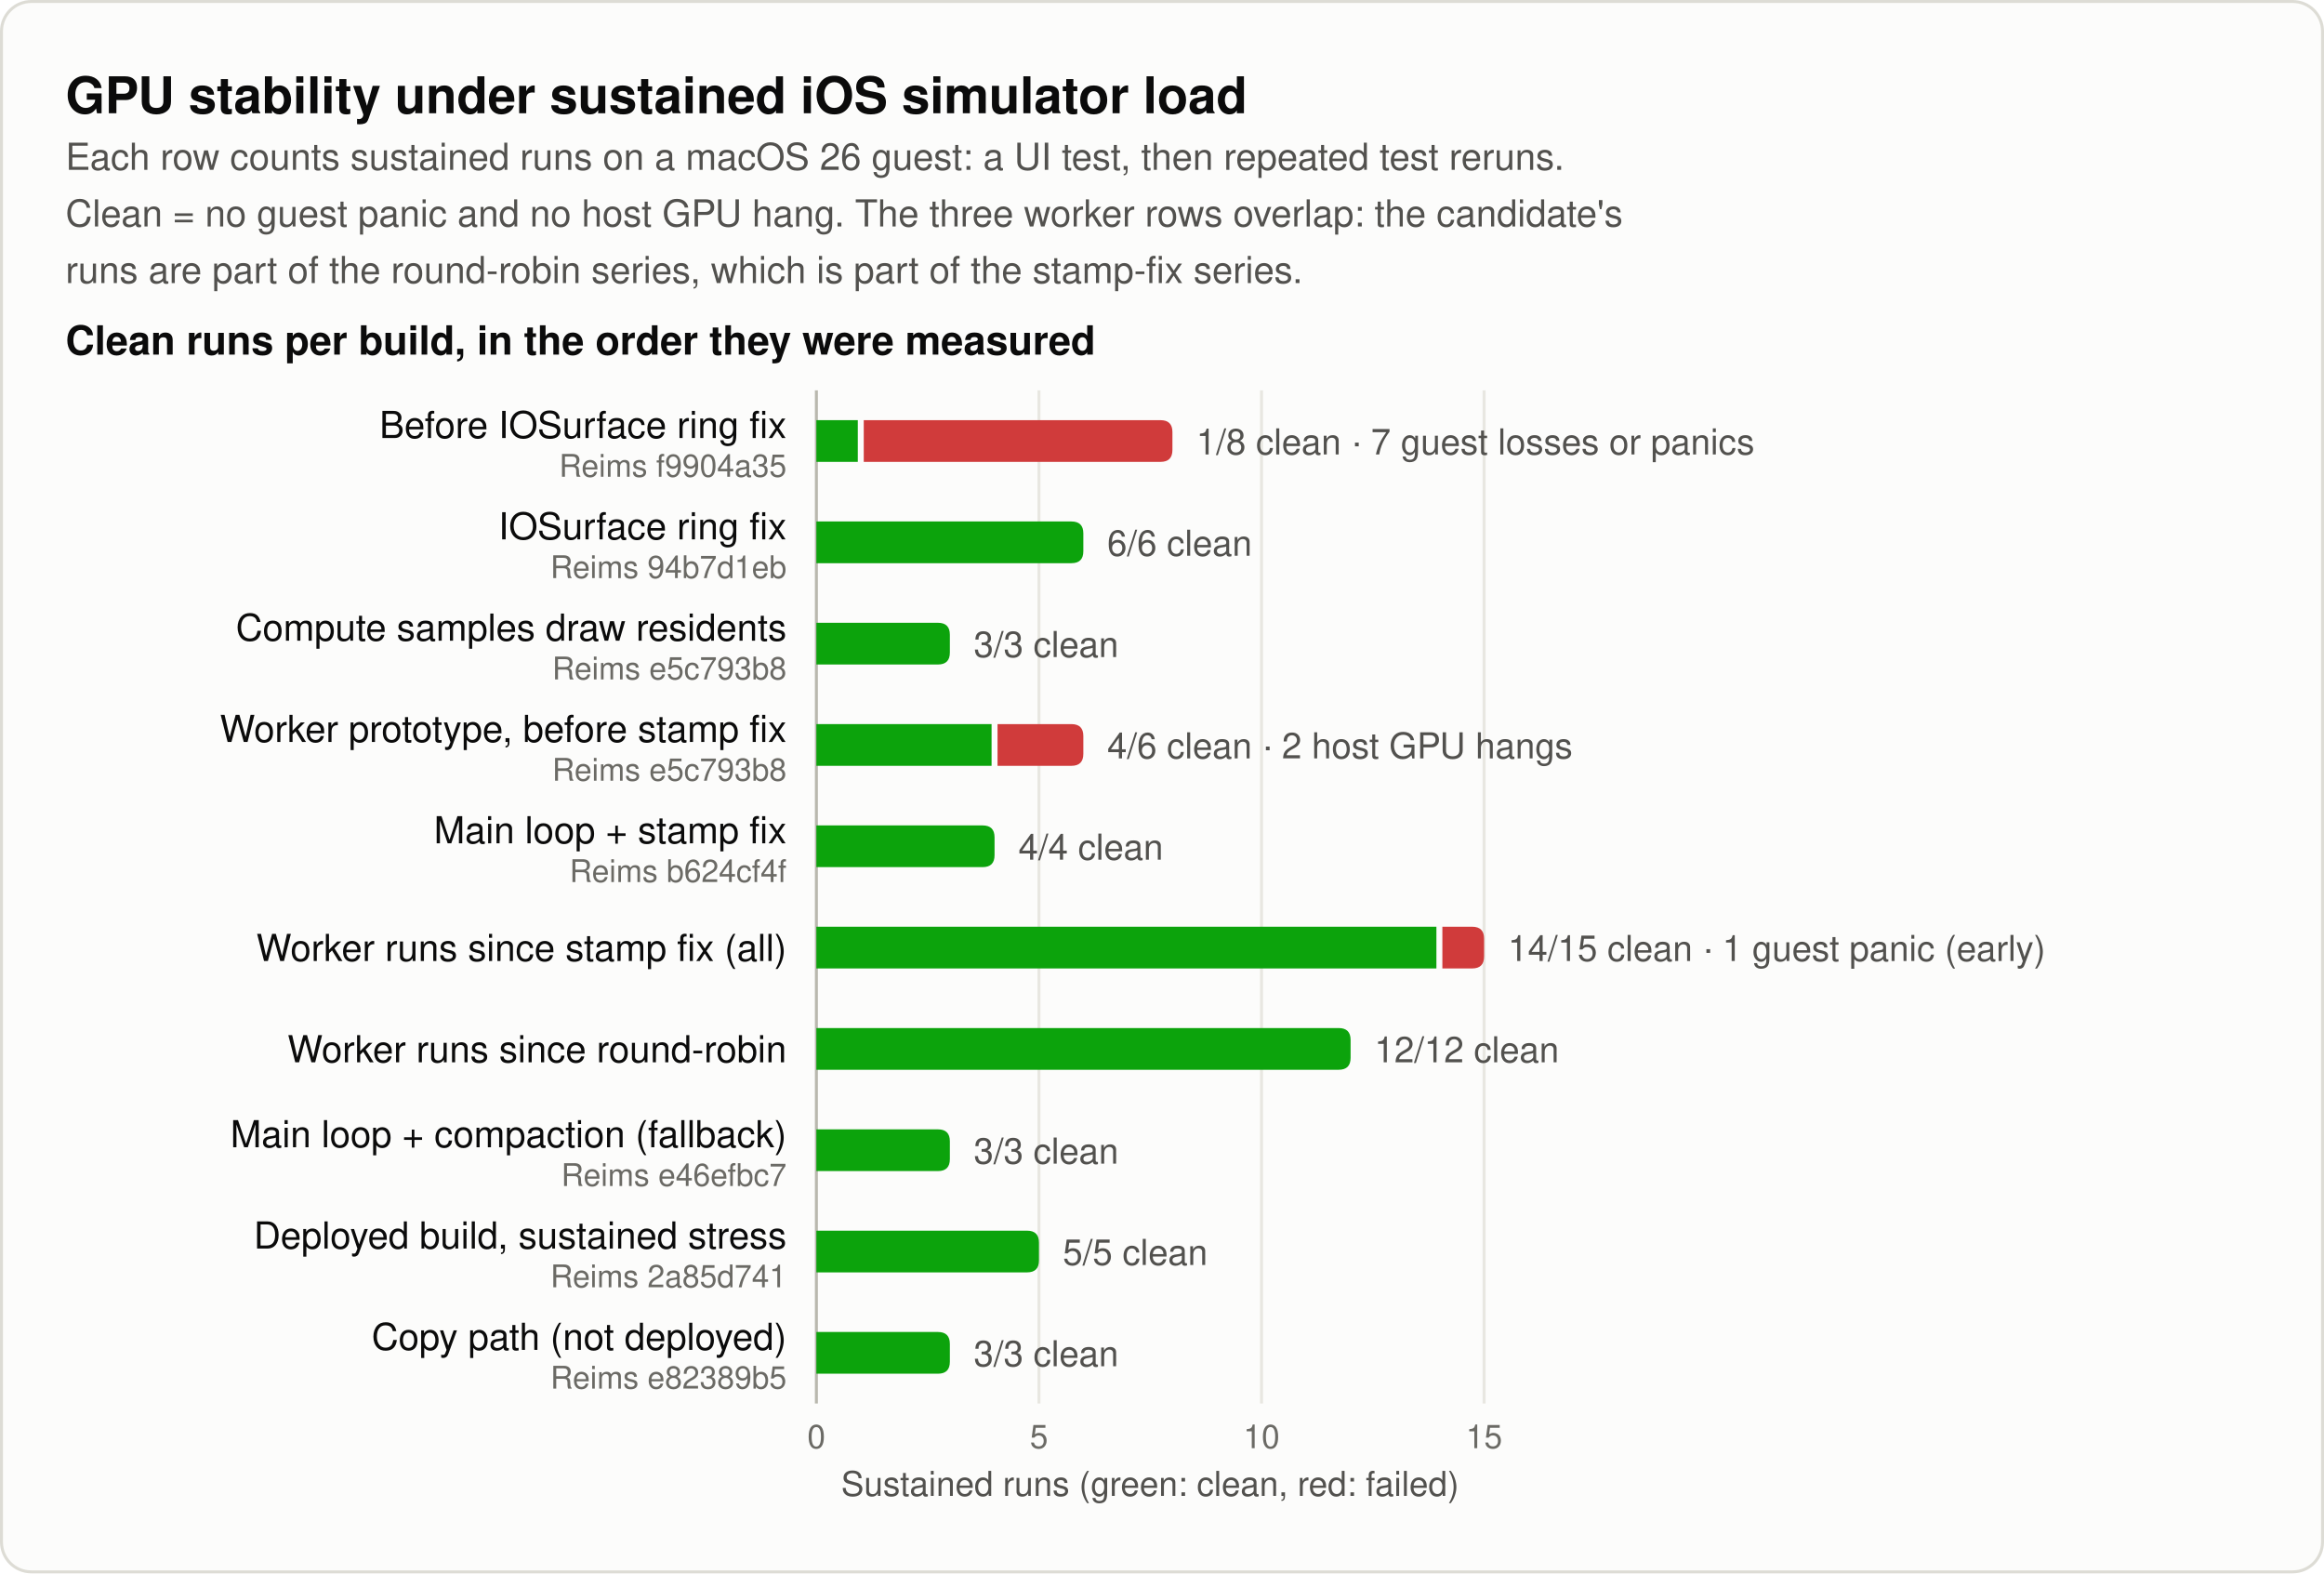
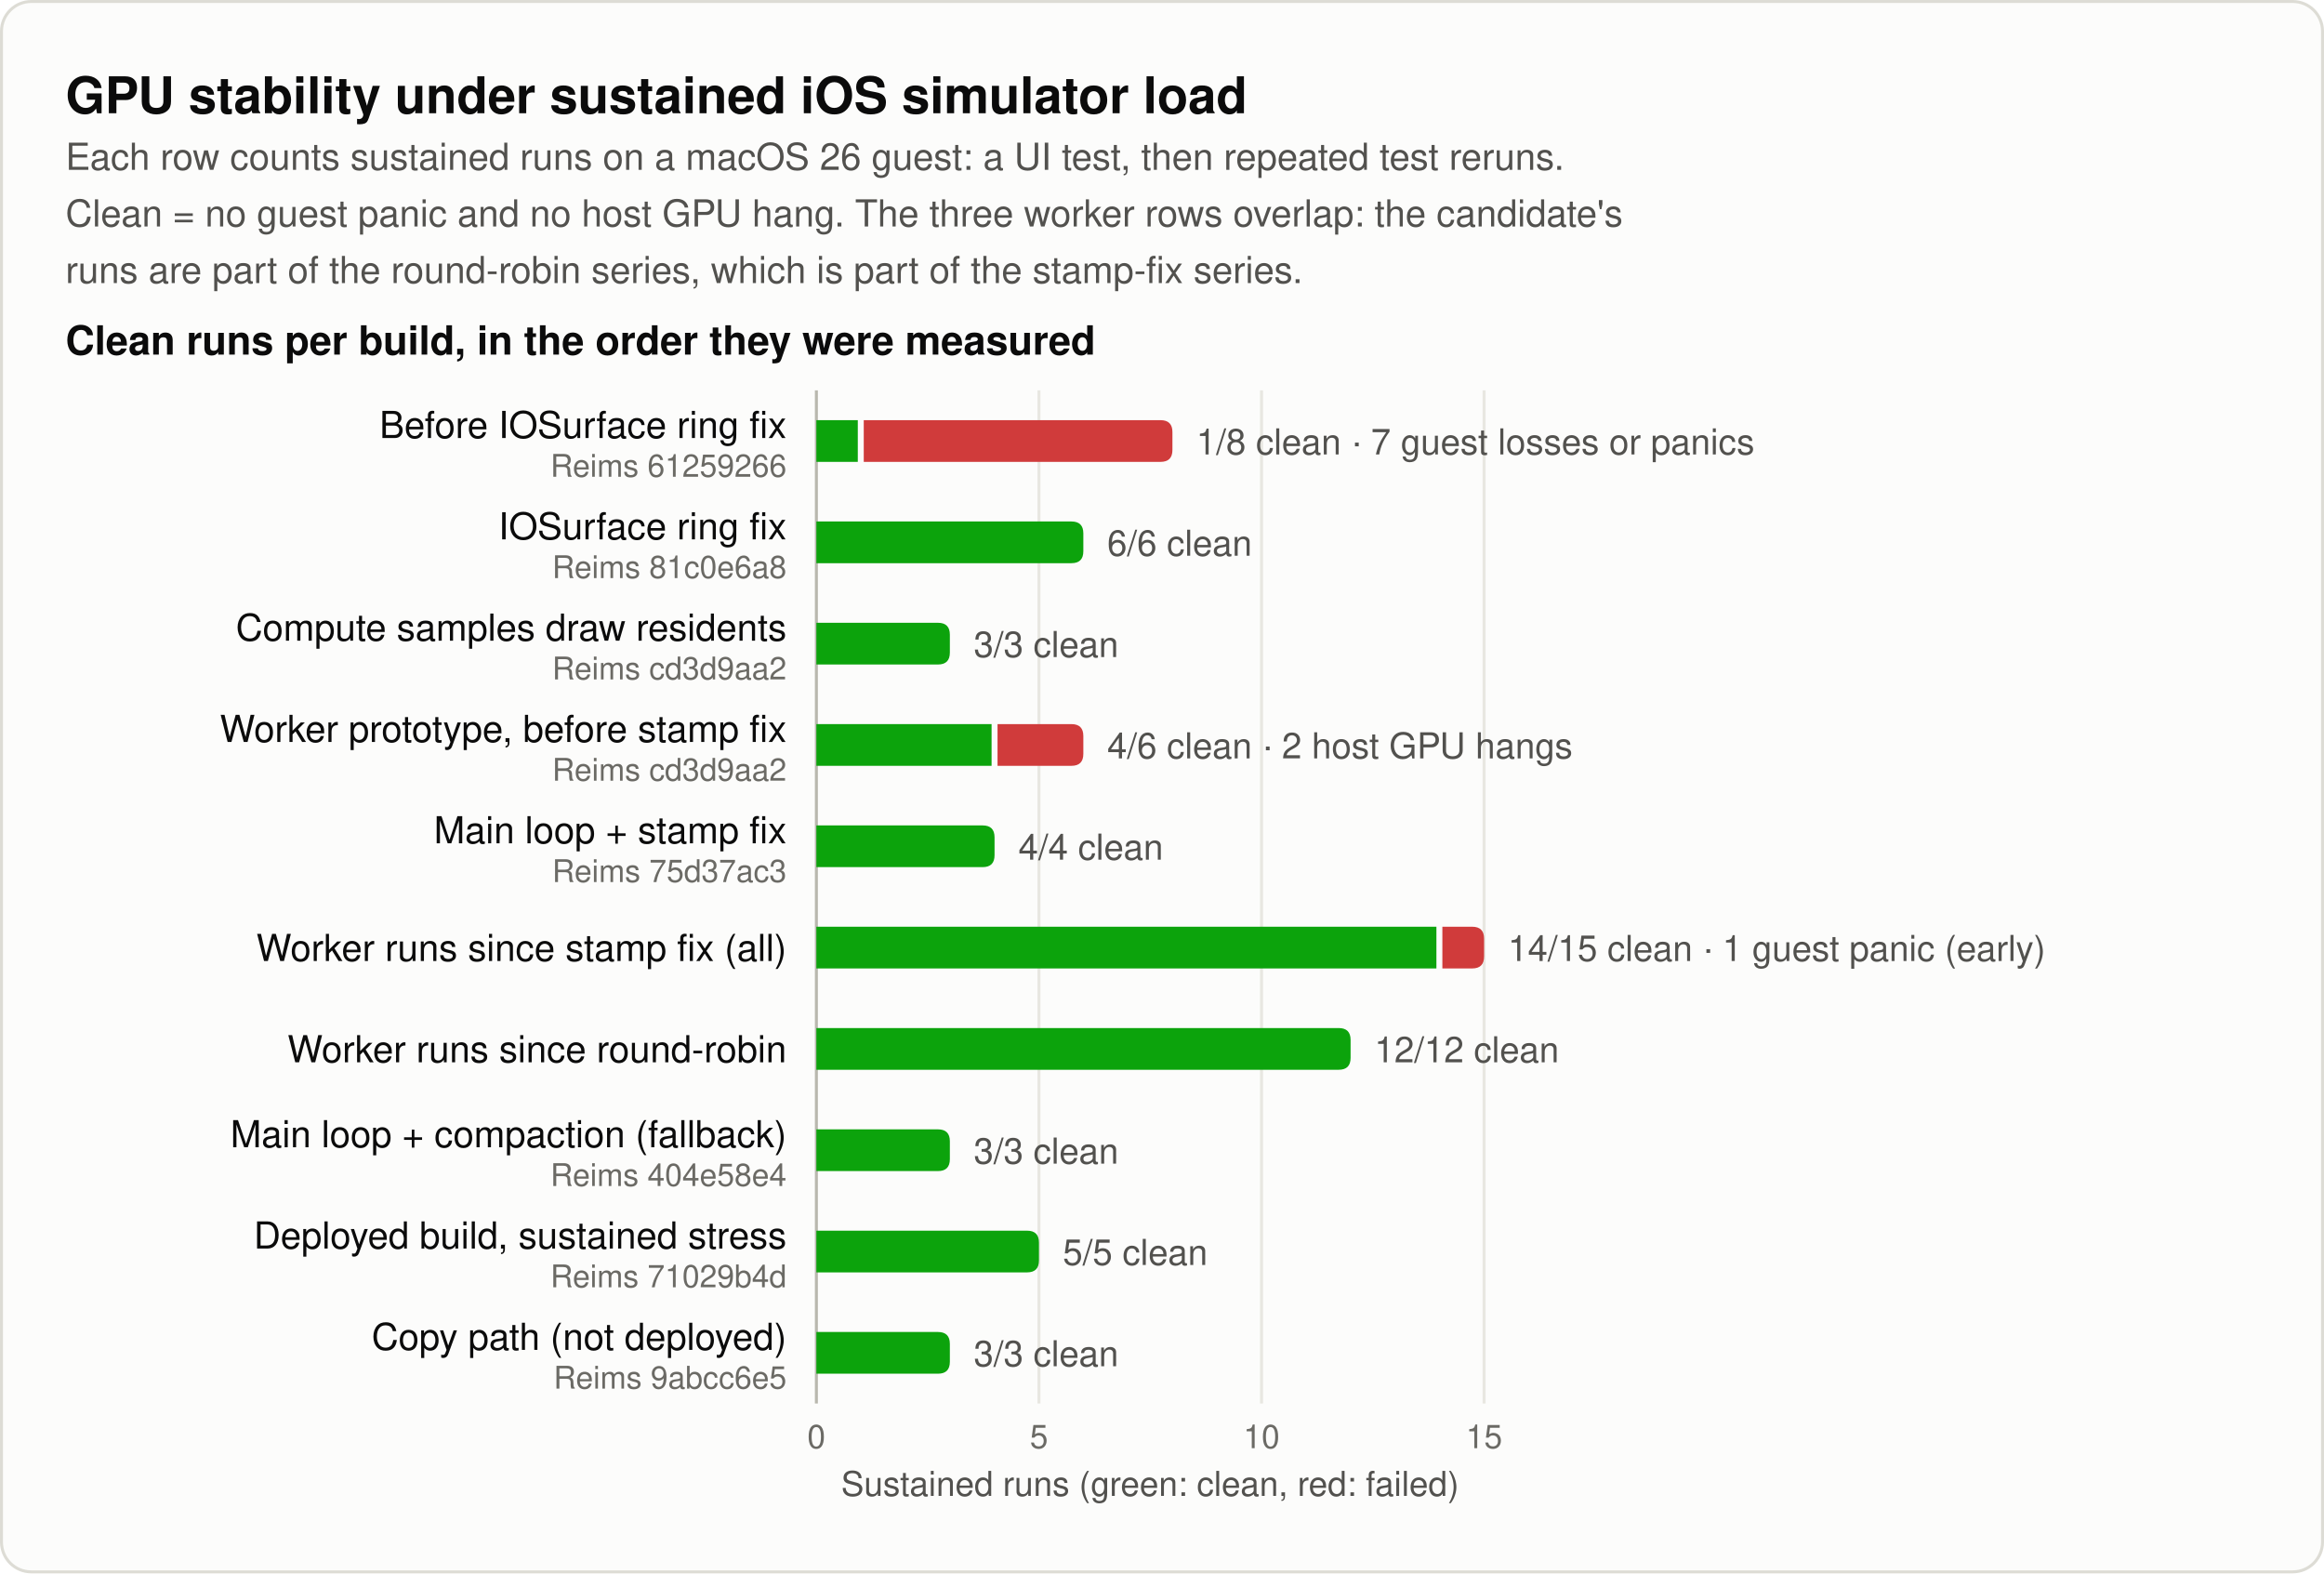
<svg xmlns="http://www.w3.org/2000/svg" width="780" height="528" viewBox="0 0 780 528" role="img" font-family="system-ui, -apple-system, 'Segoe UI', Helvetica, Arial, sans-serif">
  <rect x="0.5" y="0.5" width="779" height="527" rx="10" fill="#fcfcfb" stroke="#dddcd5" />
  <text x="22.0" y="38.0" font-size="17" fill="#0b0b0b" text-anchor="start" font-weight="600">GPU stability under sustained iOS simulator load</text>
  <text x="22.0" y="57.0" font-size="12.5" fill="#52514e" text-anchor="start">Each row counts sustained runs on a macOS 26 guest: a UI test, then repeated test reruns.</text>
  <text x="22.0" y="76.0" font-size="12.5" fill="#52514e" text-anchor="start">Clean = no guest panic and no host GPU hang. The three worker rows overlap: the candidate's</text>
  <text x="22.0" y="95.0" font-size="12.5" fill="#52514e" text-anchor="start">runs are part of the round-robin series, which is part of the stamp-fix series.</text>
  <text x="22.0" y="119.0" font-size="13.5" fill="#0b0b0b" text-anchor="start" font-weight="600">Clean runs per build, in the order they were measured</text>
  <line x1="274.0" y1="131.0" x2="274.0" y2="471.0" stroke="#b9b8ae" stroke-width="1" />
  <text x="274.0" y="486.0" font-size="11" fill="#6b6a65" text-anchor="middle">0</text>
  <line x1="348.7" y1="131.0" x2="348.7" y2="471.0" stroke="#e8e7e1" stroke-width="1" />
  <text x="348.7" y="486.0" font-size="11" fill="#6b6a65" text-anchor="middle">5</text>
  <line x1="423.4" y1="131.0" x2="423.4" y2="471.0" stroke="#e8e7e1" stroke-width="1" />
  <text x="423.4" y="486.0" font-size="11" fill="#6b6a65" text-anchor="middle">10</text>
  <line x1="498.1" y1="131.0" x2="498.1" y2="471.0" stroke="#e8e7e1" stroke-width="1" />
  <text x="498.1" y="486.0" font-size="11" fill="#6b6a65" text-anchor="middle">15</text>
  <text x="264.0" y="147.0" font-size="12.5" fill="#0b0b0b" text-anchor="end">Before IOSurface ring fix</text>
-   <text x="264.0" y="160.0" font-size="10.5" fill="#6b6a65" text-anchor="end">Reims f9904a35</text>
+   <text x="264.0" y="160.0" font-size="10.5" fill="#6b6a65" text-anchor="end">Reims 61259266</text>
  <rect x="274.0" y="141.0" width="13.9" height="14.0" rx="0" fill="#0ca30c" />
  <path d="M289.9,141.0 H389.5 Q393.5,141.0 393.5,145.0 V151.0 Q393.5,155.0 389.5,155.0 H289.9 Z" fill="#d03b3b" />
  <text x="401.5" y="152.5" font-size="12" fill="#52514e" text-anchor="start">1/8 clean · 7 guest losses or panics</text>
  <text x="264.0" y="181.0" font-size="12.5" fill="#0b0b0b" text-anchor="end">IOSurface ring fix</text>
-   <text x="264.0" y="194.0" font-size="10.5" fill="#6b6a65" text-anchor="end">Reims 94b7d1eb</text>
+   <text x="264.0" y="194.0" font-size="10.5" fill="#6b6a65" text-anchor="end">Reims 81c0e6a8</text>
  <path d="M274.0,175.0 H359.6 Q363.6,175.0 363.6,179.0 V185.0 Q363.6,189.0 359.6,189.0 H274.0 Z" fill="#0ca30c" />
  <text x="371.6" y="186.5" font-size="12" fill="#52514e" text-anchor="start">6/6 clean</text>
  <text x="264.0" y="215.0" font-size="12.5" fill="#0b0b0b" text-anchor="end">Compute samples draw residents</text>
-   <text x="264.0" y="228.0" font-size="10.5" fill="#6b6a65" text-anchor="end">Reims e5c793b8</text>
+   <text x="264.0" y="228.0" font-size="10.5" fill="#6b6a65" text-anchor="end">Reims cd3d9aa2</text>
  <path d="M274.0,209.0 H314.8 Q318.8,209.0 318.8,213.0 V219.0 Q318.8,223.0 314.8,223.0 H274.0 Z" fill="#0ca30c" />
  <text x="326.8" y="220.5" font-size="12" fill="#52514e" text-anchor="start">3/3 clean</text>
  <text x="264.0" y="249.0" font-size="12.5" fill="#0b0b0b" text-anchor="end">Worker prototype, before stamp fix</text>
-   <text x="264.0" y="262.0" font-size="10.5" fill="#6b6a65" text-anchor="end">Reims e5c793b8</text>
+   <text x="264.0" y="262.0" font-size="10.5" fill="#6b6a65" text-anchor="end">Reims cd3d9aa2</text>
  <rect x="274.0" y="243.0" width="58.8" height="14.0" rx="0" fill="#0ca30c" />
  <path d="M334.8,243.0 H359.6 Q363.6,243.0 363.6,247.0 V253.0 Q363.6,257.0 359.6,257.0 H334.8 Z" fill="#d03b3b" />
  <text x="371.6" y="254.5" font-size="12" fill="#52514e" text-anchor="start">4/6 clean · 2 host GPU hangs</text>
  <text x="264.0" y="283.0" font-size="12.5" fill="#0b0b0b" text-anchor="end">Main loop + stamp fix</text>
-   <text x="264.0" y="296.0" font-size="10.5" fill="#6b6a65" text-anchor="end">Reims b624cf4f</text>
+   <text x="264.0" y="296.0" font-size="10.5" fill="#6b6a65" text-anchor="end">Reims 75d37ac3</text>
  <path d="M274.0,277.0 H329.8 Q333.8,277.0 333.8,281.0 V287.0 Q333.8,291.0 329.8,291.0 H274.0 Z" fill="#0ca30c" />
  <text x="341.8" y="288.5" font-size="12" fill="#52514e" text-anchor="start">4/4 clean</text>
  <text x="264.0" y="322.5" font-size="12.5" fill="#0b0b0b" text-anchor="end">Worker runs since stamp fix (all)</text>
  <rect x="274.0" y="311.0" width="208.1" height="14.0" rx="0" fill="#0ca30c" />
  <path d="M484.1,311.0 H494.1 Q498.1,311.0 498.1,315.0 V321.0 Q498.1,325.0 494.1,325.0 H484.1 Z" fill="#d03b3b" />
  <text x="506.1" y="322.5" font-size="12" fill="#52514e" text-anchor="start">14/15 clean · 1 guest panic (early)</text>
  <text x="264.0" y="356.5" font-size="12.5" fill="#0b0b0b" text-anchor="end">Worker runs since round-robin</text>
  <path d="M274.0,345.0 H449.3 Q453.3,345.0 453.3,349.0 V355.0 Q453.3,359.0 449.3,359.0 H274.0 Z" fill="#0ca30c" />
  <text x="461.3" y="356.5" font-size="12" fill="#52514e" text-anchor="start">12/12 clean</text>
  <text x="264.0" y="385.0" font-size="12.5" fill="#0b0b0b" text-anchor="end">Main loop + compaction (fallback)</text>
-   <text x="264.0" y="398.0" font-size="10.5" fill="#6b6a65" text-anchor="end">Reims e46efbc7</text>
+   <text x="264.0" y="398.0" font-size="10.5" fill="#6b6a65" text-anchor="end">Reims 404e58e4</text>
  <path d="M274.0,379.0 H314.8 Q318.8,379.0 318.8,383.0 V389.0 Q318.8,393.0 314.8,393.0 H274.0 Z" fill="#0ca30c" />
  <text x="326.8" y="390.5" font-size="12" fill="#52514e" text-anchor="start">3/3 clean</text>
  <text x="264.0" y="419.0" font-size="12.5" fill="#0b0b0b" text-anchor="end">Deployed build, sustained stress</text>
-   <text x="264.0" y="432.0" font-size="10.5" fill="#6b6a65" text-anchor="end">Reims 2a85d741</text>
+   <text x="264.0" y="432.0" font-size="10.5" fill="#6b6a65" text-anchor="end">Reims 71029b4d</text>
  <path d="M274.0,413.0 H344.7 Q348.7,413.0 348.7,417.0 V423.0 Q348.7,427.0 344.7,427.0 H274.0 Z" fill="#0ca30c" />
  <text x="356.7" y="424.5" font-size="12" fill="#52514e" text-anchor="start">5/5 clean</text>
  <text x="264.0" y="453.0" font-size="12.5" fill="#0b0b0b" text-anchor="end">Copy path (not deployed)</text>
-   <text x="264.0" y="466.0" font-size="10.5" fill="#6b6a65" text-anchor="end">Reims e82389b5</text>
+   <text x="264.0" y="466.0" font-size="10.5" fill="#6b6a65" text-anchor="end">Reims 9abcc6e5</text>
  <path d="M274.0,447.0 H314.8 Q318.8,447.0 318.8,451.0 V457.0 Q318.8,461.0 314.8,461.0 H274.0 Z" fill="#0ca30c" />
  <text x="326.8" y="458.5" font-size="12" fill="#52514e" text-anchor="start">3/3 clean</text>
  <text x="386.0" y="502.0" font-size="11.5" fill="#52514e" text-anchor="middle">Sustained runs (green: clean, red: failed)</text>
</svg>
